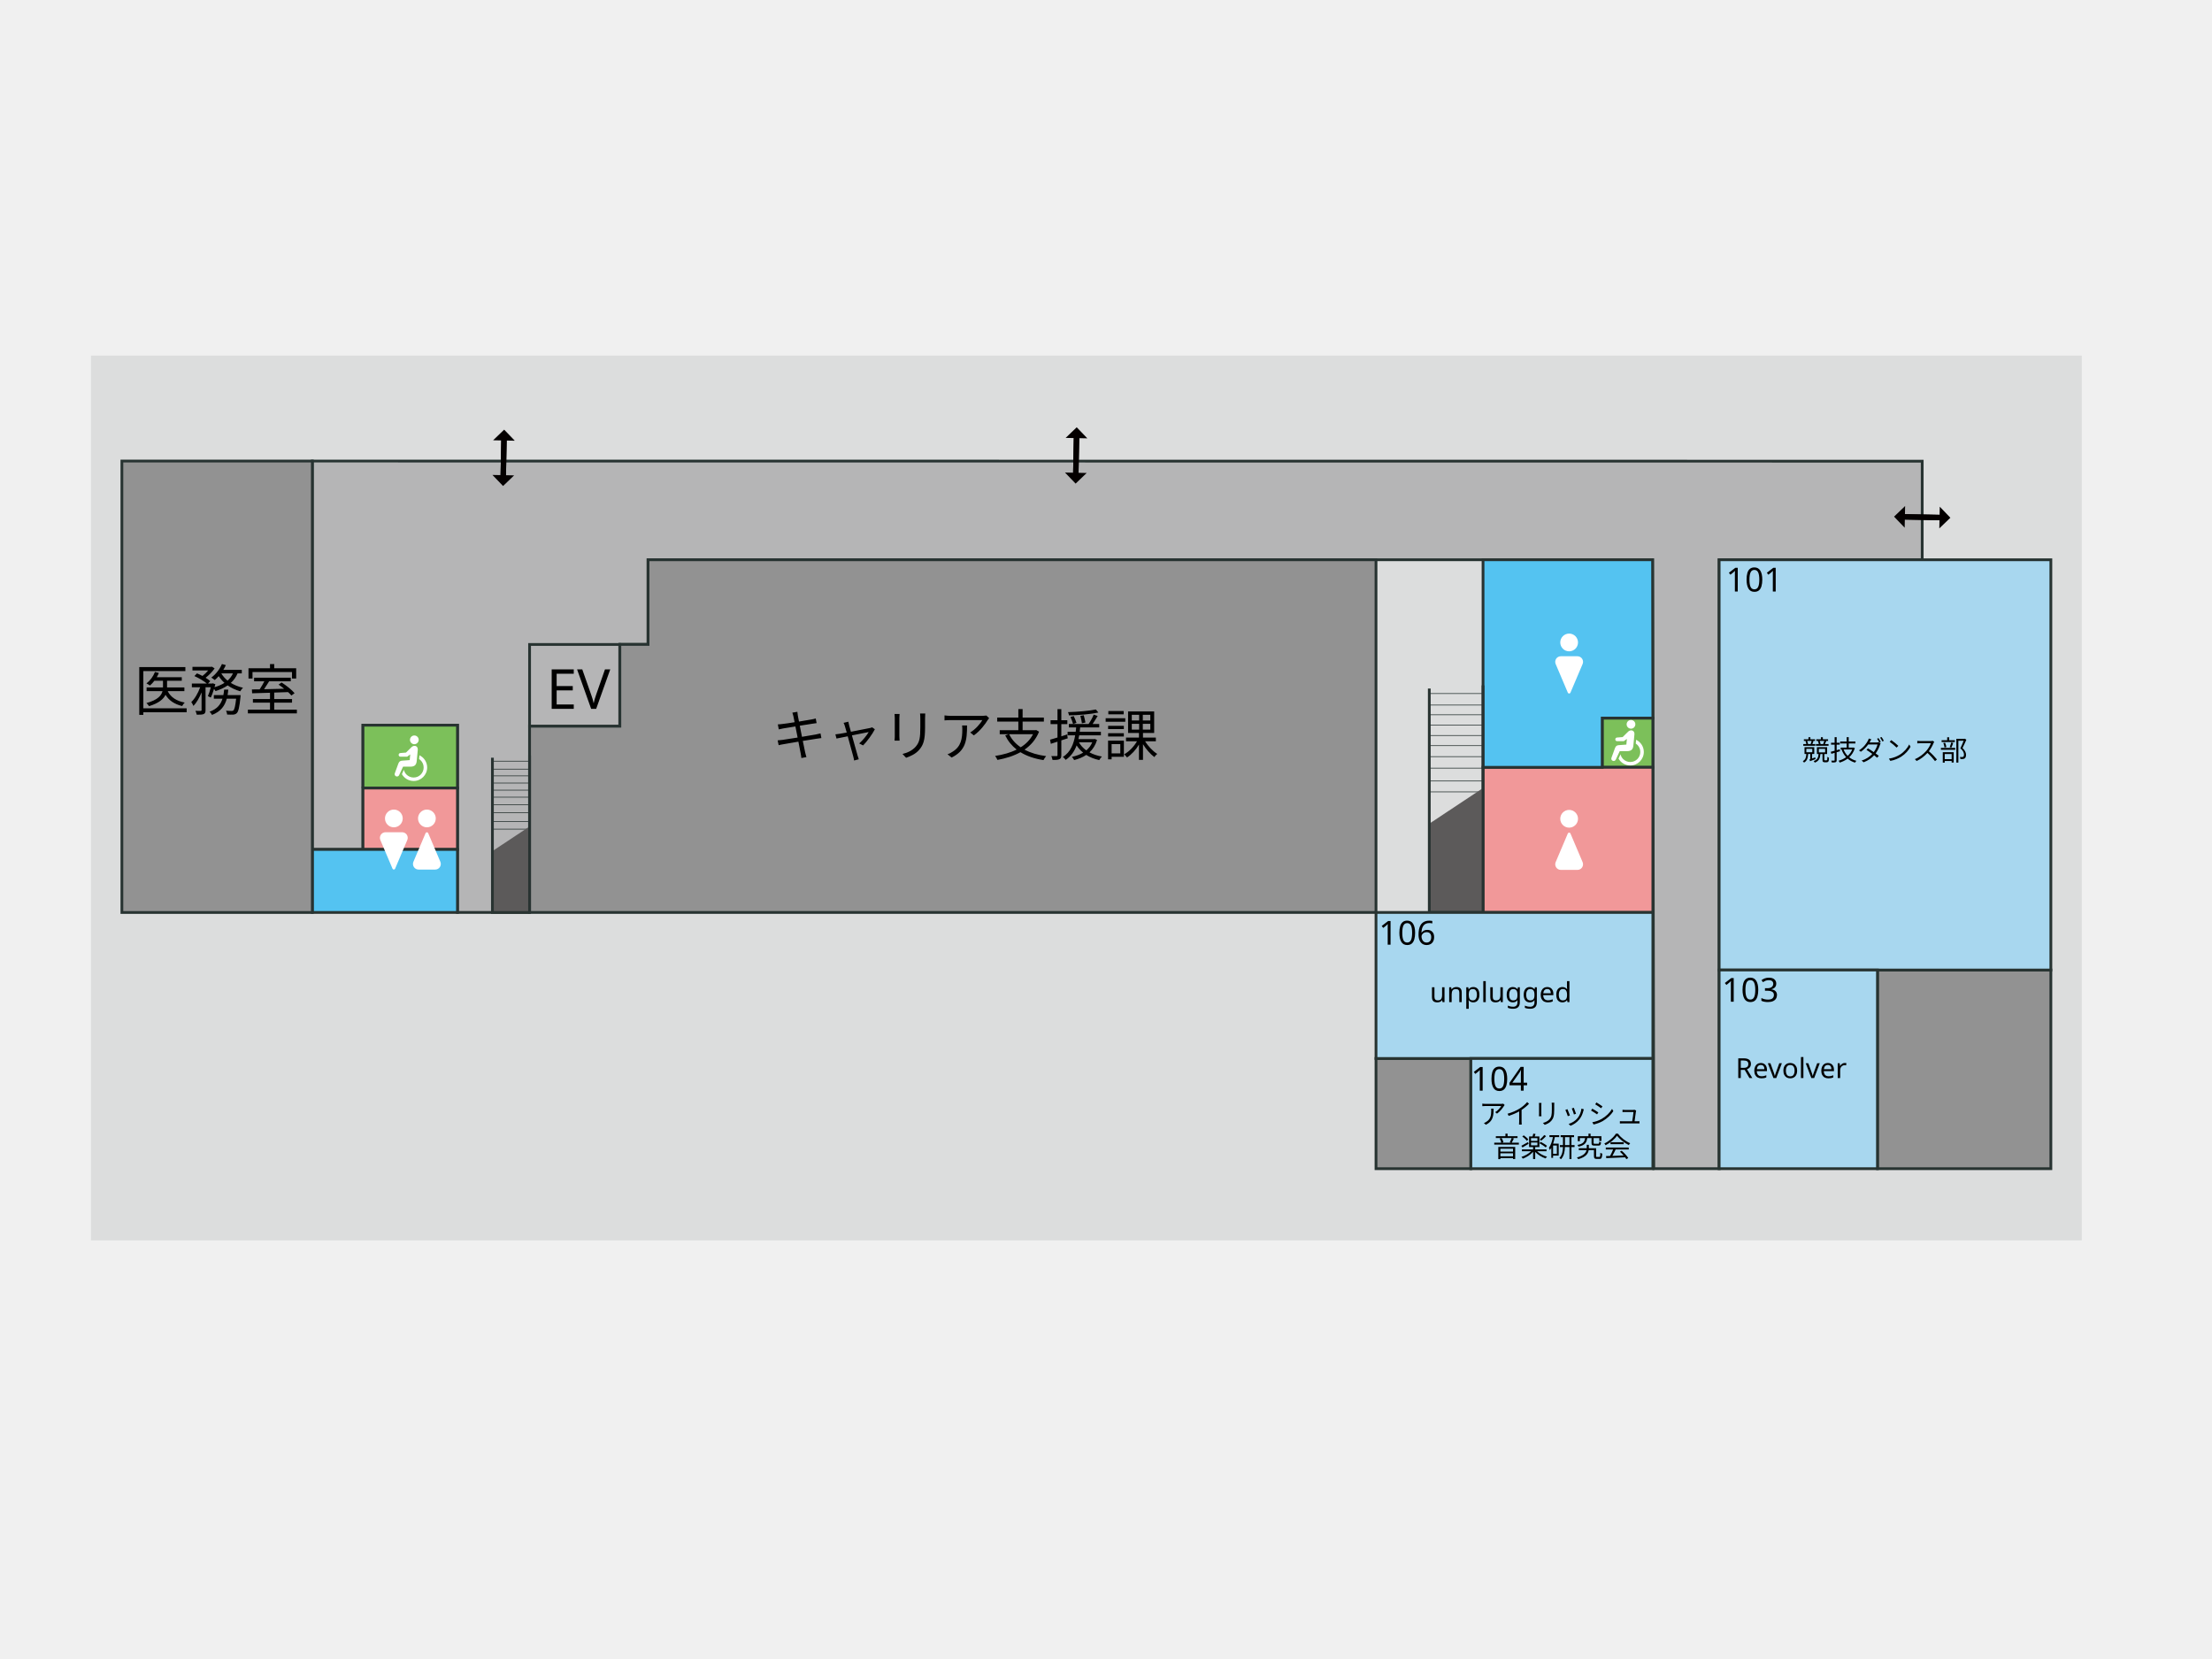
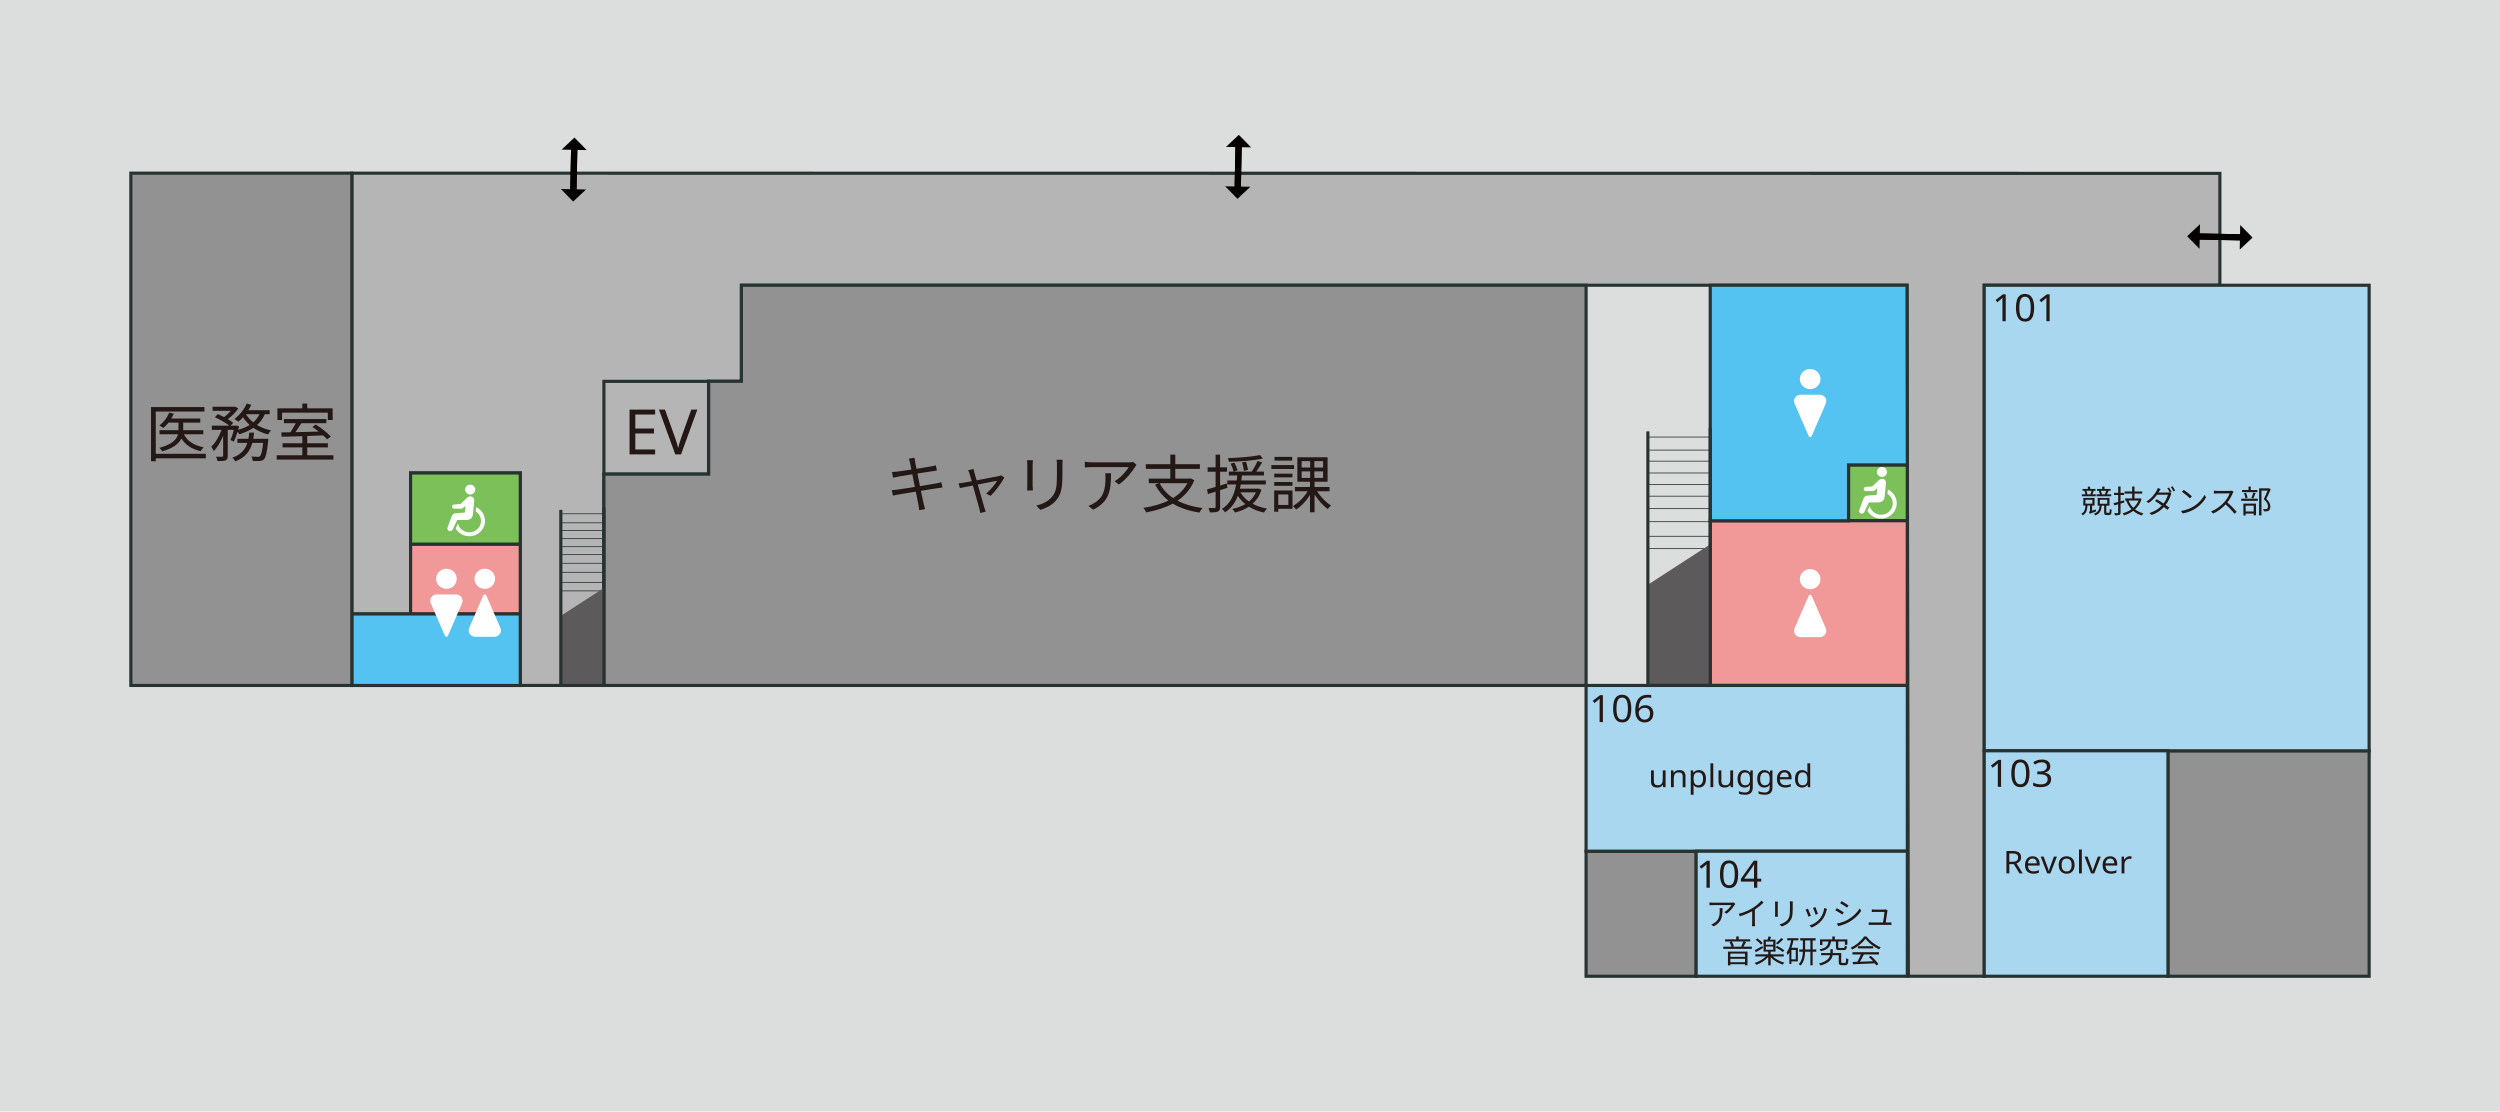
- <svg xmlns="http://www.w3.org/2000/svg" version="1.1" x="0px" y="0px" width="800px" height="600px" viewBox="0 0 800 600" enable-background="new 0 0 800 600" xml:space="preserve">
-   <g id="背景">
-     <polyline id="base" fill="#DCDDDD" points="32.9,128.6 752.9,128.6 752.9,448.6 32.9,448.6  " />
+ <svg xmlns="http://www.w3.org/2000/svg" viewBox="0 0 720 320">
+   <g id="_景" data-name="背景">
+     <polyline id="base" points="0 0 720 0 720 320 0 320" fill="#dcdddd" />
  </g>
-   <g id="廊下">
-     <polyline fill="#B5B5B6" stroke="#273331" stroke-miterlimit="10" points="191.53,330 165.45,330 165.45,262.28 131.27,262.28    131.27,307.21 112.95,307.21 112.95,166.74 695.19,166.79 695.19,202.45 621.75,202.45 621.75,422.67 598.11,422.67 597.68,202.45    497.65,202.45 234.38,202.45 234.38,233.06 224.18,233.06 224.18,262.65 191.53,262.65 191.53,330  " />
-     <rect x="191.53" y="233.08" fill="#B5B5B6" stroke="#273331" stroke-miterlimit="10" width="32.61" height="29.57" />
-     <g id="矢印_00000086681061681913868580000000592518892064945824_">
-       <path fill="#040000" d="M685.01,186.85l3.84,4l0.06-2.94l14.71,0.29l0.04-1.96l-14.71-0.29l0.06-2.94L685.01,186.85z" />
-       <path fill="#040000" d="M705.38,187.25l-3.84-4l-0.06,2.94l-14.71-0.29l-0.04,1.96l14.71,0.29l-0.06,2.94L705.38,187.25z" />
+   <g id="_下" data-name="廊下">
+     <polyline points="173.93 197.41 149.84 197.41 149.84 136.22 118.25 136.22 118.25 176.82 101.33 176.82 101.33 49.87 639.32 49.93 639.32 82.15 571.46 82.15 571.46 281.16 549.61 281.16 549.22 82.15 456.79 82.15 213.53 82.15 213.53 109.81 204.1 109.81 204.1 136.55 173.93 136.55 173.93 197.41" fill="#b5b5b6" stroke="#273331" stroke-miterlimit="10" stroke-width=".91" />
+     <rect x="173.93" y="109.83" width="30.13" height="26.72" fill="#b5b5b6" stroke="#273331" stroke-miterlimit="10" stroke-width=".91" />
+     <g id="_印" data-name="矢印">
+       <path d="M629.91,68.05l3.55,3.61,.05-2.66,13.59,.26,.04-1.77-13.59-.26,.05-2.66-3.7,3.47Z" fill="#040000" />
+       <path d="M648.73,68.41l-3.55-3.61-.05,2.66-13.59-.26-.04,1.77,13.59,.26-.05,2.66,3.7-3.47Z" fill="#040000" />
    </g>
-     <g id="矢印_00000175317095293083467700000012217041302143367826_">
-       <path fill="#040000" d="M389.41,154.53l-4,3.84l2.94,0.06l-0.29,14.71l1.96,0.04l0.29-14.71l2.94,0.06L389.41,154.53z" />
-       <path fill="#040000" d="M389.01,174.9l4-3.84l-2.94-0.06l0.29-14.71l-1.96-0.04l-0.29,14.71l-2.94-0.06L389.01,174.9z" />
+     <g id="_印-2" data-name="矢印">
+       <path d="M356.78,38.84l-3.7,3.47,2.72,.05-.27,13.29,1.81,.04,.27-13.29,2.72,.05-3.55-3.61Z" fill="#040000" />
+       <path d="M356.4,57.26l3.7-3.47-2.72-.05,.27-13.29-1.81-.04-.27,13.29-2.72-.05,3.55,3.61Z" fill="#040000" />
    </g>
-     <g id="矢印_00000011028193846127070540000010956222726947453340_">
-       <path fill="#040000" d="M182.34,155.39l-4,3.84l2.94,0.06L180.99,174l1.96,0.04l0.29-14.71l2.94,0.06L182.34,155.39z" />
-       <path fill="#040000" d="M181.94,175.77l4-3.84l-2.94-0.06l0.29-14.71l-1.96-0.04l-0.29,14.71l-2.94-0.06L181.94,175.77z" />
+     <g id="_印-3" data-name="矢印">
+       <path d="M165.44,39.62l-3.7,3.47,2.72,.05-.27,13.29,1.81,.04,.27-13.29,2.72,.05-3.55-3.61Z" fill="#040000" />
+       <path d="M165.07,58.04l3.7-3.47-2.72-.05,.27-13.29-1.81-.04-.27,13.29-2.72-.05,3.55,3.61Z" fill="#040000" />
    </g>
  </g>
-   <g id="車椅子用トイレ">
-     <polyline fill="#7CC05A" stroke="#283331" stroke-miterlimit="10" points="131.27,285.01 165.45,285.01 165.45,262.28    131.27,262.28 131.27,285.01  " />
-     <rect x="579.46" y="259.71" fill="#7CC05A" stroke="#283331" stroke-miterlimit="10" width="18.31" height="17.8" />
+   <g id="_椅子用トイレ" data-name="車椅子用トイレ">
+     <polyline points="118.25 156.76 149.84 156.76 149.84 136.22 118.25 136.22 118.25 156.76" fill="#7cc05a" stroke="#283331" stroke-miterlimit="10" stroke-width=".91" />
+     <rect x="532.38" y="133.89" width="16.92" height="16.09" fill="#7cc05a" stroke="#283331" stroke-miterlimit="10" stroke-width=".91" />
    <g>
-       <path fill="#FFFFFF" d="M590.26,263.49c0.84-0.22,1.35-1.08,1.14-1.92c-0.22-0.84-1.07-1.35-1.92-1.14    c-0.84,0.22-1.35,1.08-1.14,1.92C588.56,263.19,589.42,263.7,590.26,263.49z" />
-       <path fill="#FFFFFF" d="M591.72,267.55l-0.13,1.36c0.21,0.14,0.41,0.3,0.59,0.48c0.66,0.66,1.06,1.56,1.06,2.57    c0,1.01-0.41,1.91-1.06,2.57c-0.66,0.66-1.56,1.06-2.57,1.06c-1.01,0-1.91-0.41-2.57-1.06c-0.47-0.47-0.8-1.06-0.96-1.73    l-0.71,1.57c0.84,1.48,2.43,2.47,4.25,2.47c2.7,0,4.89-2.19,4.89-4.89C594.5,270.01,593.37,268.34,591.72,267.55z" />
-       <path fill="#FFFFFF" d="M588.54,271.66c1.38-0.02,2.03-0.6,2.18-1.93l0.4-4.2c0.06-0.71-0.36-1.33-1.07-1.39    c-0.45-0.04-0.94,0.19-1.23,0.49l-1.97,1.94l-2.06,0.17c-0.33,0.03-0.59,0.3-0.59,0.64v0.04c0,0.35,0.29,0.64,0.64,0.64h2.43    l1.11-0.82l-0.18,2.05l-2.69,0.2c-0.78,0.03-1.13,0.34-1.42,1.05l-1.27,3.49c-0.19,0.43,0,0.93,0.43,1.12    c0.43,0.19,0.93,0,1.12-0.43l1.43-3.06L588.54,271.66L588.54,271.66z" />
+       <path d="M542.36,137.31c.78-.19,1.25-.97,1.05-1.73-.2-.76-.99-1.22-1.77-1.03-.78,.2-1.25,.97-1.05,1.73,.2,.76,.99,1.22,1.77,1.03Z" fill="#fff" />
+       <path d="M543.71,140.98l-.12,1.23c.2,.13,.38,.27,.54,.43,.61,.6,.98,1.41,.98,2.32,0,.91-.38,1.73-.98,2.32-.61,.6-1.45,.96-2.38,.96-.93,0-1.77-.37-2.38-.96-.43-.42-.74-.96-.89-1.56l-.66,1.42c.78,1.33,2.24,2.23,3.92,2.23,2.5,0,4.52-1.98,4.52-4.42,0-1.76-1.05-3.27-2.57-3.98Z" fill="#fff" />
+       <path d="M540.78,144.69c1.28-.01,1.88-.54,2.01-1.75l.37-3.79c.06-.64-.33-1.2-.99-1.26-.42-.04-.87,.17-1.13,.44l-1.82,1.75-1.91,.16c-.31,.03-.54,.28-.54,.58v.03c0,.32,.26,.58,.59,.58h2.25l1.02-.74-.17,1.85-2.49,.18c-.72,.03-1.04,.31-1.31,.95l-1.17,3.16c-.18,.39,0,.84,.39,1.02,.4,.17,.86,0,1.04-.39l1.32-2.77h2.54Z" fill="#fff" />
    </g>
    <g>
-       <path fill="#FFFFFF" d="M150.24,269.1c0.84-0.22,1.35-1.08,1.14-1.92c-0.22-0.84-1.07-1.35-1.92-1.14    c-0.84,0.22-1.35,1.08-1.14,1.92C148.54,268.81,149.4,269.32,150.24,269.1z" />
-       <path fill="#FFFFFF" d="M151.7,273.16l-0.13,1.36c0.21,0.14,0.41,0.3,0.59,0.48c0.66,0.66,1.06,1.56,1.06,2.57    c0,1.01-0.41,1.91-1.06,2.57c-0.66,0.66-1.56,1.06-2.57,1.06c-1.01,0-1.91-0.41-2.57-1.06c-0.47-0.47-0.8-1.06-0.96-1.73    l-0.71,1.57c0.84,1.48,2.43,2.47,4.25,2.47c2.7,0,4.89-2.19,4.89-4.89C154.48,275.63,153.35,273.95,151.7,273.16z" />
-       <path fill="#FFFFFF" d="M148.52,277.27c1.38-0.02,2.03-0.6,2.18-1.93l0.4-4.2c0.06-0.71-0.36-1.33-1.07-1.39    c-0.45-0.04-0.94,0.19-1.23,0.49l-1.97,1.94l-2.06,0.17c-0.33,0.03-0.59,0.3-0.59,0.64v0.04c0,0.35,0.29,0.64,0.64,0.64h2.43    l1.11-0.82l-0.18,2.05l-2.69,0.2c-0.78,0.03-1.13,0.34-1.42,1.05l-1.27,3.49c-0.19,0.43,0,0.93,0.43,1.12    c0.43,0.19,0.93,0,1.12-0.43l1.43-3.06L148.52,277.27L148.52,277.27z" />
+       <path d="M135.78,142.38c.78-.19,1.25-.97,1.05-1.73-.2-.76-.99-1.22-1.77-1.03-.78,.2-1.25,.97-1.05,1.73,.2,.76,.99,1.22,1.77,1.03Z" fill="#fff" />
+       <path d="M137.13,146.05l-.12,1.23c.2,.13,.38,.27,.54,.43,.61,.6,.98,1.41,.98,2.32,0,.91-.38,1.73-.98,2.32-.61,.6-1.45,.96-2.38,.96-.93,0-1.77-.37-2.38-.96-.43-.42-.74-.96-.89-1.56l-.66,1.42c.78,1.33,2.24,2.23,3.92,2.23,2.5,0,4.52-1.98,4.52-4.42,0-1.76-1.05-3.27-2.57-3.98Z" fill="#fff" />
+       <path d="M134.2,149.76c1.28-.01,1.88-.54,2.01-1.75l.37-3.79c.06-.64-.33-1.2-.99-1.26-.42-.04-.87,.17-1.13,.44l-1.82,1.75-1.91,.16c-.31,.03-.54,.28-.54,.58v.03c0,.32,.26,.58,.59,.58h2.25l1.02-.74-.17,1.85-2.49,.18c-.72,.03-1.04,.31-1.31,.95l-1.17,3.16c-.18,.39,0,.84,.39,1.02,.4,.17,.86,0,1.04-.39l1.32-2.77h2.54Z" fill="#fff" />
    </g>
  </g>
-   <g id="女子トイレ">
-     <rect x="131.27" y="285.01" fill="#F19899" stroke="#283331" stroke-miterlimit="10" width="34.18" height="22.2" />
-     <rect x="536.36" y="277.51" fill="#F19899" stroke="#283331" stroke-miterlimit="10" width="61.42" height="52.49" />
+   <g id="_子トイレ" data-name="女子トイレ">
+     <rect x="118.25" y="156.76" width="31.59" height="20.06" fill="#f19899" stroke="#283331" stroke-miterlimit="10" stroke-width=".91" />
+     <rect x="492.55" y="149.98" width="56.75" height="47.43" fill="#f19899" stroke="#283331" stroke-miterlimit="10" stroke-width=".91" />
  </g>
-   <g id="男子トイレ">
-     <rect x="112.95" y="307.21" fill="#54C3F1" stroke="#283331" stroke-miterlimit="10" width="52.5" height="22.79" />
-     <polygon fill="#54C3F1" stroke="#283331" stroke-miterlimit="10" points="597.68,202.45 536.36,202.45 536.36,277.51    579.46,277.51 579.46,259.71 597.78,259.71  " />
+   <g id="_子トイレ-2" data-name="男子トイレ">
+     <rect x="101.33" y="176.82" width="48.51" height="20.6" fill="#54c3f1" stroke="#283331" stroke-miterlimit="10" stroke-width=".91" />
+     <polygon points="549.22 82.15 492.55 82.15 492.55 149.98 532.38 149.98 532.38 133.89 549.31 133.89 549.22 82.15" fill="#54c3f1" stroke="#283331" stroke-miterlimit="10" stroke-width=".91" />
  </g>
-   <g id="トイレマーク">
-     <g id="男女_00000129917576306041546350000003065103542904674722_">
-       <path fill="#FFFFFF" d="M154.39,299.21c1.77,0,3.21-1.44,3.21-3.21c0-1.77-1.44-3.21-3.21-3.21s-3.21,1.44-3.21,3.21    C151.18,297.77,152.62,299.21,154.39,299.21z" />
-       <path fill="#FFFFFF" d="M142.44,299.21c1.77,0,3.21-1.44,3.21-3.21c0-1.77-1.44-3.21-3.21-3.21c-1.77,0-3.21,1.44-3.21,3.21    C139.23,297.77,140.66,299.21,142.44,299.21z" />
-       <path fill="#FFFFFF" d="M159.26,311.67l-4.4-10.36c-0.08-0.19-0.26-0.31-0.47-0.31c-0.2,0-0.39,0.12-0.47,0.31l-4.4,10.36    c-0.27,0.62-0.2,1.34,0.17,1.91c0.37,0.57,1.01,0.91,1.69,0.91h3.01h3.01c0.68,0,1.31-0.34,1.69-0.91    C159.46,313.01,159.53,312.29,159.26,311.67z" />
-       <path fill="#FFFFFF" d="M145.44,300.99h-3.01h-3.01c-0.68,0-1.31,0.34-1.69,0.91c-0.37,0.57-0.44,1.28-0.17,1.91l4.4,10.36    c0.08,0.19,0.26,0.31,0.47,0.31s0.39-0.12,0.47-0.31l4.4-10.36c0.27-0.62,0.2-1.34-0.17-1.91    C146.76,301.34,146.12,300.99,145.44,300.99z" />
+   <g id="_イレマーク" data-name="トイレマーク">
+     <g id="_女" data-name="男女">
+       <path d="M139.62,169.59c1.64,0,2.97-1.3,2.97-2.9s-1.33-2.9-2.97-2.9-2.97,1.3-2.97,2.9,1.33,2.9,2.97,2.9Z" fill="#fff" />
+       <path d="M128.57,169.59c1.64,0,2.97-1.3,2.97-2.9s-1.33-2.9-2.97-2.9-2.97,1.3-2.97,2.9,1.33,2.9,2.97,2.9Z" fill="#fff" />
+       <path d="M144.12,180.85l-4.07-9.37c-.07-.17-.24-.28-.43-.28s-.36,.11-.43,.28l-4.07,9.37c-.25,.56-.18,1.21,.16,1.72,.35,.51,.93,.82,1.56,.82h5.56c.63,0,1.21-.31,1.56-.82,.35-.51,.41-1.16,.16-1.72Z" fill="#fff" />
+       <path d="M131.35,171.2h-5.56c-.63,0-1.21,.31-1.56,.82-.35,.51-.41,1.16-.16,1.72l4.07,9.37c.07,.17,.24,.28,.43,.28s.36-.11,.43-.28l4.07-9.37c.25-.56,.18-1.21-.16-1.72-.35-.51-.93-.82-1.56-.82Z" fill="#fff" />
    </g>
-     <g id="男女_00000021824612292392064230000011100852920479247242_">
-       <path fill="#FFFFFF" d="M567.5,235.56c1.77,0,3.21-1.44,3.21-3.21s-1.44-3.21-3.21-3.21c-1.77,0-3.21,1.44-3.21,3.21    S565.72,235.56,567.5,235.56z" />
-       <path fill="#FFFFFF" d="M570.51,237.34h-3.01h-3.01c-0.68,0-1.31,0.34-1.69,0.91c-0.37,0.57-0.44,1.28-0.17,1.91l4.4,10.36    c0.08,0.19,0.26,0.31,0.47,0.31s0.39-0.12,0.47-0.31l4.4-10.36c0.27-0.62,0.2-1.34-0.17-1.91    C571.82,237.68,571.18,237.34,570.51,237.34z" />
+     <g id="_女-2" data-name="男女">
+       <path d="M521.33,112.07c1.64,0,2.97-1.3,2.97-2.9s-1.33-2.9-2.97-2.9-2.97,1.3-2.97,2.9,1.33,2.9,2.97,2.9Z" fill="#fff" />
+       <path d="M524.11,113.68h-5.56c-.63,0-1.21,.31-1.56,.82-.35,.51-.41,1.16-.16,1.72l4.07,9.37c.07,.17,.24,.28,.43,.28s.36-.11,.43-.28l4.07-9.37c.25-.56,.18-1.21-.16-1.72-.35-.51-.93-.82-1.56-.82Z" fill="#fff" />
    </g>
-     <g id="男女_00000159452396959376629120000007968037085657814429_">
-       <path fill="#FFFFFF" d="M567.5,299.33c1.77,0,3.21-1.44,3.21-3.21c0-1.77-1.44-3.21-3.21-3.21s-3.21,1.44-3.21,3.21    S565.72,299.33,567.5,299.33z" />
-       <path fill="#FFFFFF" d="M572.37,311.79l-4.4-10.36c-0.08-0.19-0.26-0.31-0.47-0.31c-0.2,0-0.39,0.12-0.47,0.31l-4.4,10.36    c-0.27,0.62-0.2,1.34,0.17,1.91c0.37,0.57,1.01,0.91,1.69,0.91h3.01h3.01c0.68,0,1.31-0.34,1.69-0.91    C572.57,313.13,572.63,312.41,572.37,311.79z" />
+     <g id="_女-3" data-name="男女">
+       <path d="M521.33,169.7c1.64,0,2.97-1.3,2.97-2.9s-1.33-2.9-2.97-2.9-2.97,1.3-2.97,2.9,1.33,2.9,2.97,2.9Z" fill="#fff" />
+       <path d="M525.83,180.96l-4.07-9.37c-.07-.17-.24-.28-.43-.28s-.36,.11-.43,.28l-4.07,9.37c-.25,.56-.18,1.21,.16,1.72,.35,.51,.93,.82,1.56,.82h5.56c.63,0,1.21-.31,1.56-.82,.35-.51,.41-1.16,.16-1.72Z" fill="#fff" />
    </g>
  </g>
-   <g id="使用不可能部屋">
-     <polygon fill="#929292" stroke="#273331" stroke-miterlimit="10" points="191.53,262.65 224.18,262.65 224.18,233.06    234.38,233.06 234.38,202.45 497.65,202.45 497.65,330 191.53,330  " />
-     <rect x="44.08" y="166.74" fill="#929292" stroke="#273331" stroke-miterlimit="10" width="68.88" height="163.27" />
-     <rect x="497.65" y="382.82" fill="#929292" stroke="#273331" stroke-miterlimit="10" width="34.31" height="39.85" />
-     <rect x="679.02" y="350.82" fill="#929292" stroke="#273331" stroke-miterlimit="10" width="62.7" height="71.85" />
+   <g id="_用不可能部屋" data-name="使用不可能部屋">
+     <polygon points="173.93 136.55 204.1 136.55 204.1 109.81 213.53 109.81 213.53 82.15 456.79 82.15 456.79 197.41 173.93 197.41 173.93 136.55" fill="#929292" stroke="#273331" stroke-miterlimit="10" stroke-width=".91" />
+     <rect x="37.69" y="49.87" width="63.64" height="147.54" fill="#929292" stroke="#273331" stroke-miterlimit="10" stroke-width=".91" />
+     <rect x="456.79" y="245.15" width="31.7" height="36.01" fill="#929292" stroke="#273331" stroke-miterlimit="10" stroke-width=".91" />
+     <rect x="624.37" y="216.23" width="57.94" height="64.93" fill="#929292" stroke="#273331" stroke-miterlimit="10" stroke-width=".91" />
  </g>
-   <g id="階段">
+   <g id="_段" data-name="階段">
    <g>
-       <line fill="none" stroke="#283331" stroke-width="0.25" stroke-miterlimit="10" x1="536.36" y1="250.83" x2="516.92" y2="250.83" />
-       <line fill="none" stroke="#283331" stroke-width="0.25" stroke-miterlimit="10" x1="536.36" y1="254.99" x2="516.92" y2="254.99" />
-       <line fill="none" stroke="#283331" stroke-width="0.25" stroke-miterlimit="10" x1="536.36" y1="258.51" x2="516.92" y2="258.51" />
-       <line fill="none" stroke="#283331" stroke-width="0.25" stroke-miterlimit="10" x1="536.36" y1="262.28" x2="516.92" y2="262.28" />
-       <line fill="none" stroke="#283331" stroke-width="0.25" stroke-miterlimit="10" x1="536.36" y1="266" x2="516.92" y2="266" />
-       <line fill="none" stroke="#283331" stroke-width="0.25" stroke-miterlimit="10" x1="536.36" y1="269.67" x2="516.92" y2="269.67" />
-       <line fill="none" stroke="#283331" stroke-width="0.25" stroke-miterlimit="10" x1="536.36" y1="273.65" x2="516.92" y2="273.65" />
-       <line fill="none" stroke="#283331" stroke-width="0.25" stroke-miterlimit="10" x1="536.36" y1="277.81" x2="516.92" y2="277.81" />
-       <line fill="none" stroke="#283331" stroke-width="0.25" stroke-miterlimit="10" x1="536.36" y1="282.46" x2="516.92" y2="282.46" />
-       <line fill="none" stroke="#283331" stroke-width="0.25" stroke-miterlimit="10" x1="536.36" y1="286.39" x2="516.92" y2="286.39" />
-       <polygon fill="#5C5A5A" points="536.36,285.01 516.92,297.9 516.92,330 536.36,330   " />
-       <polyline fill="none" stroke="#283331" stroke-miterlimit="10" points="516.92,249.02 516.92,330 536.36,330 536.36,247.87   " />
+       <line x1="492.55" y1="125.87" x2="474.59" y2="125.87" fill="none" stroke="#283331" stroke-miterlimit="10" stroke-width=".23" />
+       <line x1="492.55" y1="129.63" x2="474.59" y2="129.63" fill="none" stroke="#283331" stroke-miterlimit="10" stroke-width=".23" />
+       <line x1="492.55" y1="132.81" x2="474.59" y2="132.81" fill="none" stroke="#283331" stroke-miterlimit="10" stroke-width=".23" />
+       <line x1="492.55" y1="136.22" x2="474.59" y2="136.22" fill="none" stroke="#283331" stroke-miterlimit="10" stroke-width=".23" />
+       <line x1="492.55" y1="139.57" x2="474.59" y2="139.57" fill="none" stroke="#283331" stroke-miterlimit="10" stroke-width=".23" />
+       <line x1="492.55" y1="142.9" x2="474.59" y2="142.9" fill="none" stroke="#283331" stroke-miterlimit="10" stroke-width=".23" />
+       <line x1="492.55" y1="146.49" x2="474.59" y2="146.49" fill="none" stroke="#283331" stroke-miterlimit="10" stroke-width=".23" />
+       <line x1="492.55" y1="150.25" x2="474.59" y2="150.25" fill="none" stroke="#283331" stroke-miterlimit="10" stroke-width=".23" />
+       <line x1="492.55" y1="154.45" x2="474.59" y2="154.45" fill="none" stroke="#283331" stroke-miterlimit="10" stroke-width=".23" />
+       <line x1="492.55" y1="158.01" x2="474.59" y2="158.01" fill="none" stroke="#283331" stroke-miterlimit="10" stroke-width=".23" />
+       <polygon points="492.55 156.76 474.59 168.4 474.59 197.41 492.55 197.41 492.55 156.76" fill="#5c5a5a" />
+       <polyline points="474.59 124.23 474.59 197.41 492.55 197.41 492.55 123.19" fill="none" stroke="#283331" stroke-miterlimit="10" stroke-width=".91" />
    </g>
    <g>
-       <line fill="none" stroke="#283331" stroke-width="0.25" stroke-miterlimit="10" x1="191.53" y1="275.29" x2="178.09" y2="275.29" />
-       <line fill="none" stroke="#283331" stroke-width="0.25" stroke-miterlimit="10" x1="191.53" y1="278.17" x2="178.09" y2="278.17" />
-       <line fill="none" stroke="#283331" stroke-width="0.25" stroke-miterlimit="10" x1="191.53" y1="280.6" x2="178.09" y2="280.6" />
-       <line fill="none" stroke="#283331" stroke-width="0.25" stroke-miterlimit="10" x1="191.53" y1="283.2" x2="178.09" y2="283.2" />
-       <line fill="none" stroke="#283331" stroke-width="0.25" stroke-miterlimit="10" x1="191.53" y1="285.77" x2="178.09" y2="285.77" />
-       <line fill="none" stroke="#283331" stroke-width="0.25" stroke-miterlimit="10" x1="191.53" y1="288.31" x2="178.09" y2="288.31" />
-       <line fill="none" stroke="#283331" stroke-width="0.25" stroke-miterlimit="10" x1="191.53" y1="291.06" x2="178.09" y2="291.06" />
-       <line fill="none" stroke="#283331" stroke-width="0.25" stroke-miterlimit="10" x1="191.53" y1="293.94" x2="178.09" y2="293.94" />
-       <line fill="none" stroke="#283331" stroke-width="0.25" stroke-miterlimit="10" x1="191.53" y1="297.15" x2="178.09" y2="297.15" />
-       <line fill="none" stroke="#283331" stroke-width="0.25" stroke-miterlimit="10" x1="191.53" y1="299.87" x2="178.09" y2="299.87" />
-       <polygon fill="#5C5A5A" points="191.53,298.91 178.09,307.82 178.09,330 191.53,330   " />
-       <polyline fill="none" stroke="#283331" stroke-miterlimit="10" points="178.09,274.04 178.09,330 191.53,330 191.53,273.24   " />
+       <line x1="173.93" y1="147.97" x2="161.52" y2="147.97" fill="none" stroke="#283331" stroke-miterlimit="10" stroke-width=".23" />
+       <line x1="173.93" y1="150.57" x2="161.52" y2="150.57" fill="none" stroke="#283331" stroke-miterlimit="10" stroke-width=".23" />
+       <line x1="173.93" y1="152.77" x2="161.52" y2="152.77" fill="none" stroke="#283331" stroke-miterlimit="10" stroke-width=".23" />
+       <line x1="173.93" y1="155.13" x2="161.52" y2="155.13" fill="none" stroke="#283331" stroke-miterlimit="10" stroke-width=".23" />
+       <line x1="173.93" y1="157.44" x2="161.52" y2="157.44" fill="none" stroke="#283331" stroke-miterlimit="10" stroke-width=".23" />
+       <line x1="173.93" y1="159.74" x2="161.52" y2="159.74" fill="none" stroke="#283331" stroke-miterlimit="10" stroke-width=".23" />
+       <line x1="173.93" y1="162.22" x2="161.52" y2="162.22" fill="none" stroke="#283331" stroke-miterlimit="10" stroke-width=".23" />
+       <line x1="173.93" y1="164.82" x2="161.52" y2="164.82" fill="none" stroke="#283331" stroke-miterlimit="10" stroke-width=".23" />
+       <line x1="173.93" y1="167.72" x2="161.52" y2="167.72" fill="none" stroke="#283331" stroke-miterlimit="10" stroke-width=".23" />
+       <line x1="173.93" y1="170.18" x2="161.52" y2="170.18" fill="none" stroke="#283331" stroke-miterlimit="10" stroke-width=".23" />
+       <polygon points="173.93 169.32 161.52 177.37 161.52 197.41 173.93 197.41 173.93 169.32" fill="#5c5a5a" />
+       <polyline points="161.52 146.84 161.52 197.41 173.93 197.41 173.93 146.12" fill="none" stroke="#283331" stroke-miterlimit="10" stroke-width=".91" />
    </g>
  </g>
  <g id="MLOC-available">
-     <rect id="studio101f" x="621.75" y="202.45" fill="#A8D7EF" stroke="#273331" stroke-miterlimit="10" width="119.97" height="148.37" />
-     <rect id="music106f" x="497.65" y="330" fill="#A8D7EF" stroke="#273331" stroke-miterlimit="10" width="100.13" height="52.82" />
-     <rect id="music104f" x="531.96" y="382.82" fill="#A8D7EF" stroke="#273331" stroke-miterlimit="10" width="65.82" height="39.85" />
-     <rect id="music103f" x="621.75" y="350.82" fill="#A8D7EF" stroke="#273331" stroke-miterlimit="10" width="57.26" height="71.85" />
+     <rect id="studio101f" x="571.46" y="82.15" width="110.85" height="134.08" fill="#a8d7ef" stroke="#273331" stroke-miterlimit="10" stroke-width=".91" />
+     <rect id="music106f" x="456.79" y="197.41" width="92.52" height="47.73" fill="#a8d7ef" stroke="#273331" stroke-miterlimit="10" stroke-width=".91" />
+     <rect id="music104f" x="488.49" y="245.15" width="60.82" height="36.01" fill="#a8d7ef" stroke="#273331" stroke-miterlimit="10" stroke-width=".91" />
+     <rect id="music103f" x="571.46" y="216.23" width="52.91" height="64.93" fill="#a8d7ef" stroke="#273331" stroke-miterlimit="10" stroke-width=".91" />
  </g>
  <g id="MNOINT-word">
-     <text transform="matrix(1 0 0 1 48.4631 256.9677)" font-family="'KozGoPr6N-Regular-83pv-RKSJ-H'" font-size="20px">医務室</text>
-     <text transform="matrix(1 0 0 1 279.1095 273.2443)" font-family="'KozGoPr6N-Regular-83pv-RKSJ-H'" font-size="20px">キャリア支援課</text>
-     <text transform="matrix(1 0 0 1 624.2114 213.9198)" font-family="'KozGoPr6N-Regular-83pv-RKSJ-H'" font-size="12px">101</text>
-     <text transform="matrix(1 0 0 1 622.7546 362.2823)" font-family="'KozGoPr6N-Regular-83pv-RKSJ-H'" font-size="12px">103</text>
-     <text transform="matrix(1 0 0 1 498.6485 341.6588)" font-family="'KozGoPr6N-Regular-83pv-RKSJ-H'" font-size="12px">106</text>
-     <text transform="matrix(1 0 0 1 531.956 394.4582)" font-family="'KozGoPr6N-Regular-83pv-RKSJ-H'" font-size="12px">104</text>
-     <text transform="matrix(1 0 0 1 197.5869 256.3645)" font-family="'KozGoPr6N-Regular-83pv-RKSJ-H'" font-size="20px">EV</text>
-     <text transform="matrix(1 0 0 1 651.7383 275.0039)" font-family="'HiraginoSans-W5-83pv-RKSJ-H'" font-size="10px">競技ダンス部</text>
-     <text transform="matrix(1 0 0 1 627.7018 389.8976)" font-family="'HiraginoSans-W5-83pv-RKSJ-H'" font-size="10px">Revolver</text>
-     <text transform="matrix(1 0 0 1 517.0979 362.4262)" font-family="'HiraginoSans-W5-83pv-RKSJ-H'" font-size="10px">unplugged</text>
-     <text transform="matrix(1 0 0 1 534.8666 406.403)">
-       <tspan x="0" y="0" font-family="'HiraginoSans-W5-83pv-RKSJ-H'" font-size="10px">アイリッシュ</tspan>
-       <tspan x="5" y="12" font-family="'HiraginoSans-W5-83pv-RKSJ-H'" font-size="10px">音楽研究会</tspan>
+     <text transform="translate(41.74 131.42) scale(1.02 1)" fill="#231815" font-family="KozGoPr6N-Regular-83pv-RKSJ-H, Kozuka Gothic Pr6N" font-size="18.07">
+       <tspan x="0" y="0">医務室</tspan>
+     </text>
+     <text transform="translate(254.86 146.12) scale(1.02 1)" fill="#231815" font-family="KozGoPr6N-Regular-83pv-RKSJ-H, Kozuka Gothic Pr6N" font-size="18.07">
+       <tspan x="0" y="0">キャリア支援課</tspan>
+     </text>
+     <text transform="translate(573.73 92.51) scale(1.02 1)" fill="#231815" font-family="KozGoPr6N-Regular-83pv-RKSJ-H, Kozuka Gothic Pr6N" font-size="10.84">
+       <tspan x="0" y="0">101</tspan>
+     </text>
+     <text transform="translate(572.39 226.59) scale(1.02 1)" fill="#231815" font-family="KozGoPr6N-Regular-83pv-RKSJ-H, Kozuka Gothic Pr6N" font-size="10.84">
+       <tspan x="0" y="0">103</tspan>
+     </text>
+     <text transform="translate(457.71 207.95) scale(1.02 1)" fill="#231815" font-family="KozGoPr6N-Regular-83pv-RKSJ-H, Kozuka Gothic Pr6N" font-size="10.84">
+       <tspan x="0" y="0">106</tspan>
+     </text>
+     <text transform="translate(488.49 255.66) scale(1.02 1)" fill="#231815" font-family="KozGoPr6N-Regular-83pv-RKSJ-H, Kozuka Gothic Pr6N" font-size="10.84">
+       <tspan x="0" y="0">104</tspan>
+     </text>
+     <text transform="translate(179.53 130.87) scale(1.02 1)" fill="#231815" font-family="KozGoPr6N-Regular-83pv-RKSJ-H, Kozuka Gothic Pr6N" font-size="18.07">
+       <tspan x="0" y="0">EV</tspan>
+     </text>
+     <text transform="translate(599.17 147.71) scale(1.02 1)" fill="#231815" font-family="HiraginoSans-W5-83pv-RKSJ-H, Hiragino Sans" font-size="9.04">
+       <tspan x="0" y="0">競技ダンス部</tspan>
+     </text>
+     <text transform="translate(576.96 251.54) scale(1.02 1)" fill="#231815" font-family="HiraginoSans-W5-83pv-RKSJ-H, Hiragino Sans" font-size="9.04">
+       <tspan x="0" y="0">Revolver</tspan>
+     </text>
+     <text transform="translate(474.76 226.72) scale(1.02 1)" fill="#231815" font-family="HiraginoSans-W5-83pv-RKSJ-H, Hiragino Sans" font-size="9.04">
+       <tspan x="0" y="0">unplugged</tspan>
+     </text>
+     <text transform="translate(491.18 266.46) scale(1.02 1)" fill="#231815" font-family="HiraginoSans-W5-83pv-RKSJ-H, Hiragino Sans" font-size="9.04">
+       <tspan x="0" y="0">アイリッシュ</tspan>
+       <tspan x="4.52" y="10.84">音楽研究会</tspan>
    </text>
  </g>
</svg>
